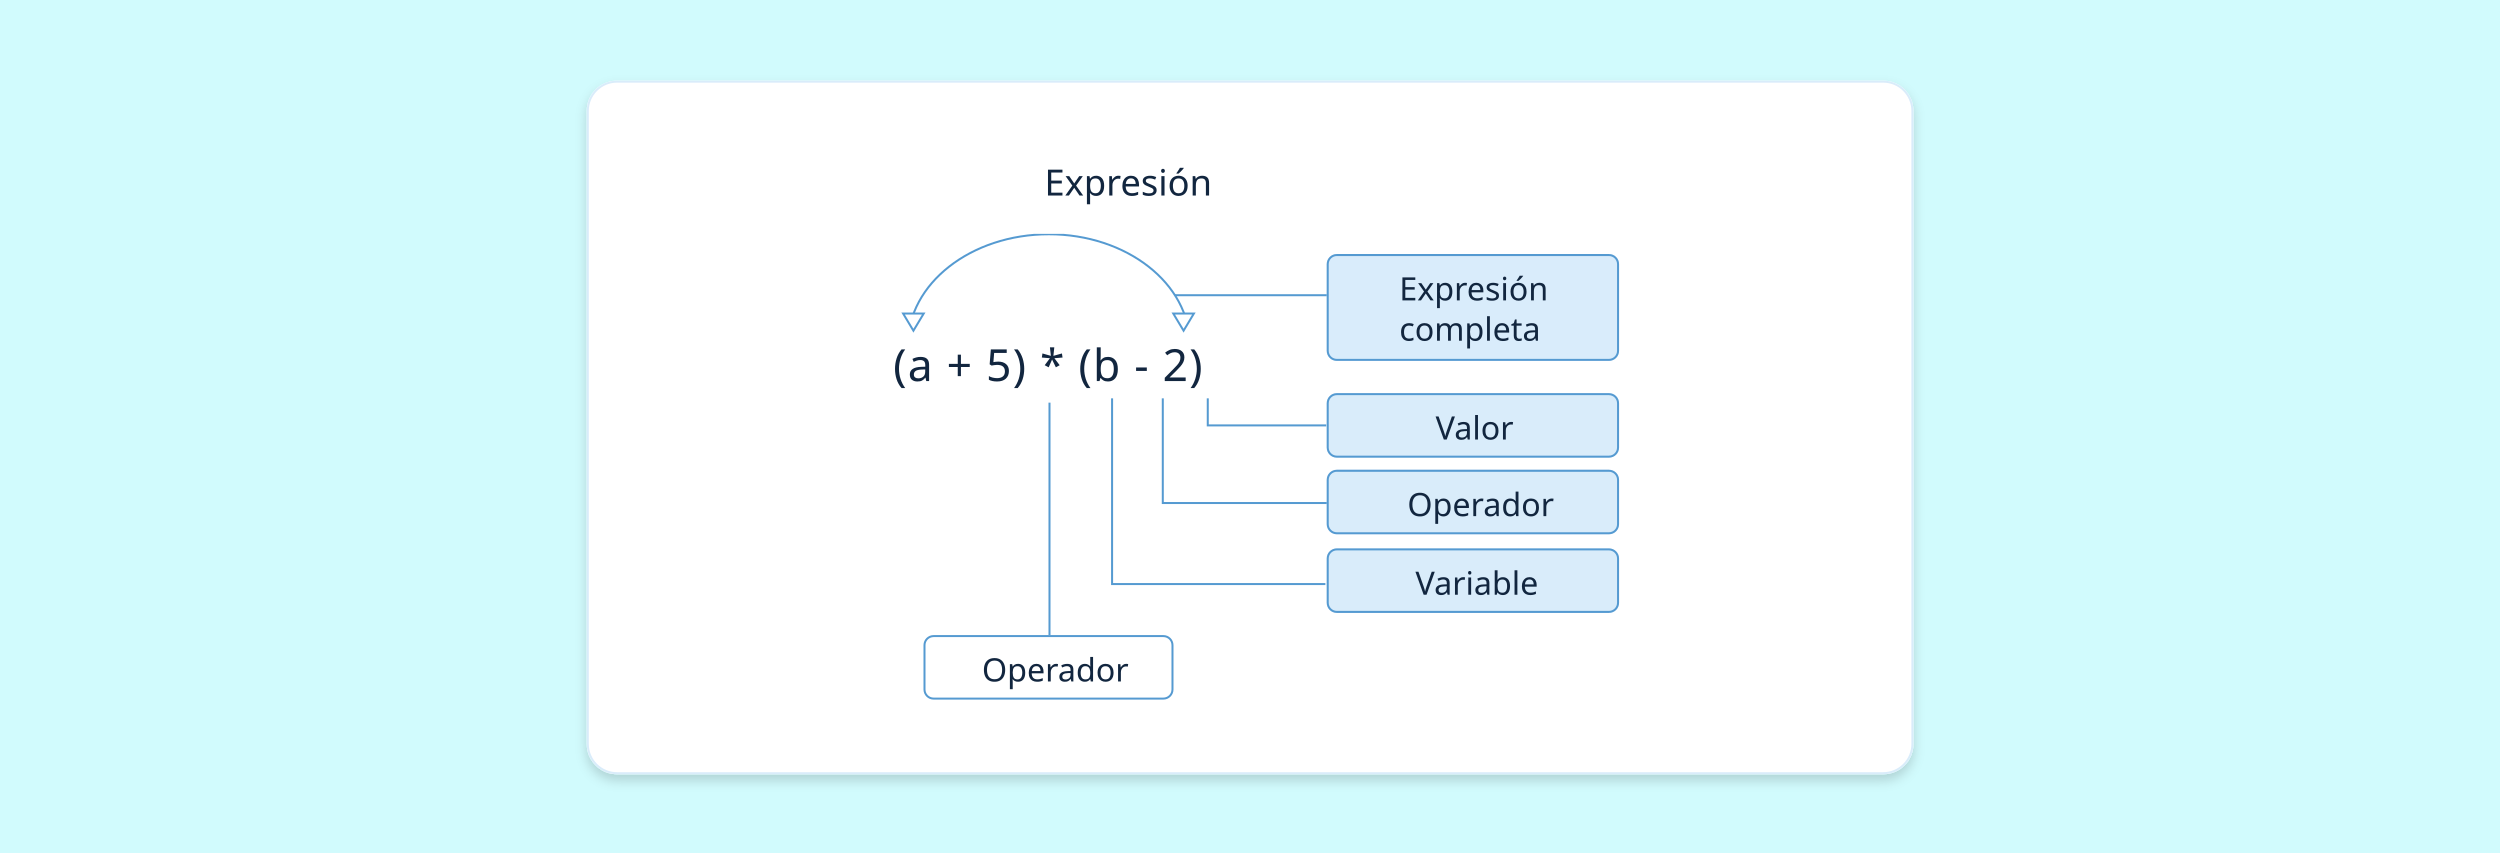
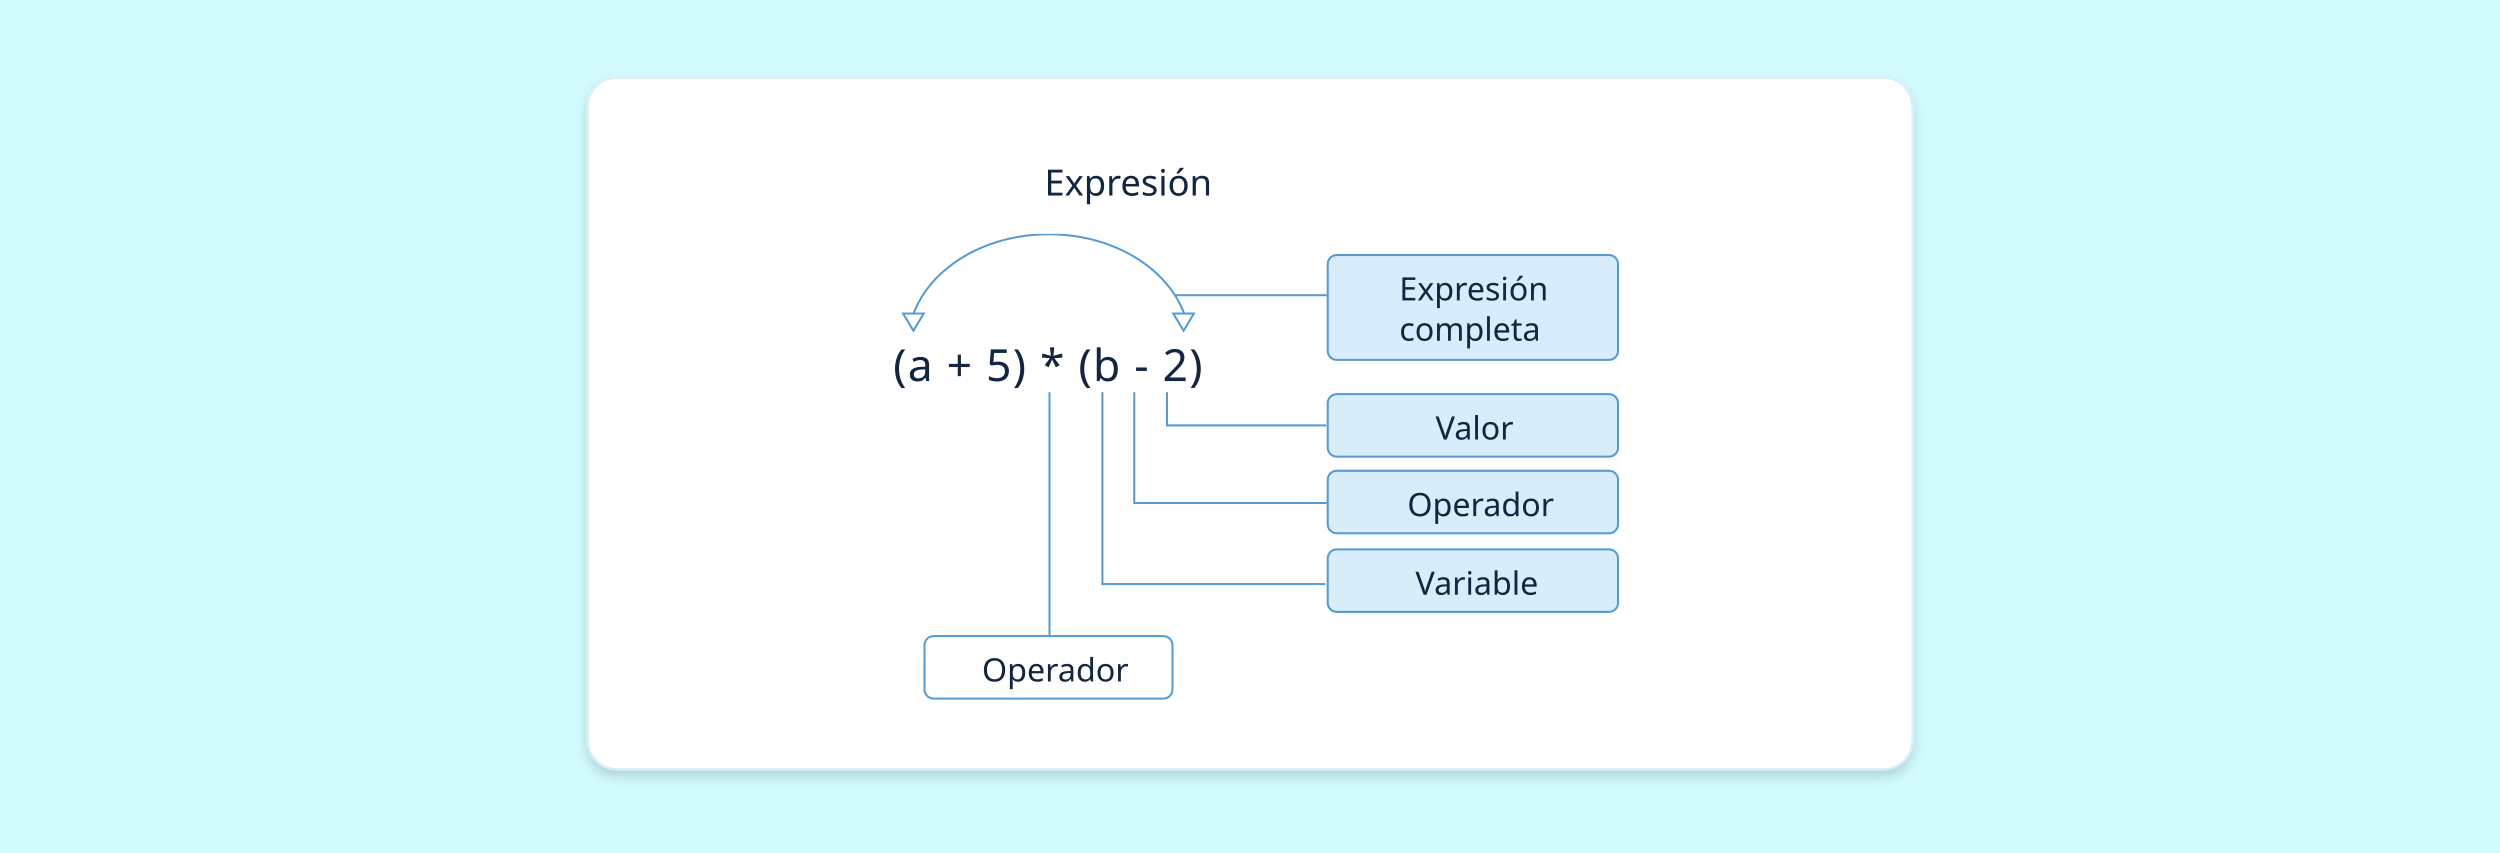
<svg xmlns="http://www.w3.org/2000/svg" width="1240" height="423.081" viewBox="0 0 1240 423.081">
  <defs>
-     <filter id="Rectángulo_406533" x="282.051" y="34" width="676" height="362" filterUnits="userSpaceOnUse">
+     <filter id="Rectángulo_406533" x="282.051" y="32" width="676" height="362" filterUnits="userSpaceOnUse">
      <feOffset dy="3" input="SourceAlpha" />
      <feGaussianBlur stdDeviation="3" result="blur" />
      <feFlood flood-opacity="0.161" />
      <feComposite operator="in" in2="blur" />
      <feComposite in="SourceGraphic" />
    </filter>
    <clipPath id="clip-path">
      <rect id="Rectángulo_406527" data-name="Rectángulo 406527" width="161" height="44" transform="translate(637.599 8007.833)" fill="#1bebf5" stroke="#707070" stroke-width="1" opacity="0.56" />
    </clipPath>
  </defs>
-   <g id="Grupo_1182458" data-name="Grupo 1182458" transform="translate(-180 -8116)">
+   <g id="Grupo_1182457" data-name="Grupo 1182457" transform="translate(-180 -8116)">
    <path id="Fondo" d="M0,0H1240V423.081H0Z" transform="translate(180 8116)" fill="#d1fbfd" />
    <g id="Grupo_1179834" data-name="Grupo 1179834" transform="translate(0 212)">
      <g transform="matrix(1, 0, 0, 1, 180, 7904)" filter="url(#Rectángulo_406533)">
-         <g id="Rectángulo_406533-2" data-name="Rectángulo 406533" transform="translate(291.05 40)" fill="#fff" stroke="#d9ecfa" stroke-width="1">
+         <g id="Rectángulo_406533-2" data-name="Rectángulo 406533" transform="translate(291.05 38)" fill="#fff" stroke="#d9ecfa" stroke-width="1">
          <rect width="658" height="344" rx="15" stroke="none" />
          <rect x="0.5" y="0.5" width="657" height="343" rx="14.5" fill="none" />
        </g>
      </g>
      <g id="Grupo_1179833" data-name="Grupo 1179833" transform="translate(-18 10)">
        <text id="Expresión" transform="translate(716.051 7991)" fill="#12263f" font-size="18" font-family="SegoeUIBlack, Segoe UI">
          <tspan x="0" y="0">Expresión</tspan>
        </text>
        <text id="_a_5_b_-_2_" data-name="(a + 5) * (b - 2)" transform="translate(641.051 8083)" fill="#12263f" font-size="22" font-family="SegoeUI, Segoe UI" letter-spacing="0.028em">
          <tspan x="0" y="0">(a + 5) * (b - 2)</tspan>
        </text>
        <g id="Enmascarar_grupo_1098947" data-name="Enmascarar grupo 1098947" transform="translate(-1.548 2.168)" clip-path="url(#clip-path)">
          <g id="Trazado_1049157" data-name="Trazado 1049157" transform="translate(649.39 8007.53)" fill="none">
            <path d="M70.392,0c38.877,0,70.392,24.7,70.392,55.158s-31.516,55.158-70.392,55.158S0,85.622,0,55.158,31.516,0,70.392,0Z" stroke="none" />
            <path d="M 70.392 1 C 60.997 1 51.884 2.441 43.307 5.284 C 39.189 6.649 35.217 8.338 31.503 10.304 C 27.828 12.25 24.373 14.483 21.234 16.943 C 18.1 19.399 15.255 22.1 12.779 24.972 C 10.284 27.866 8.142 30.958 6.412 34.163 C 2.821 40.816 1 47.88 1 55.158 C 1 62.437 2.821 69.501 6.412 76.154 C 8.142 79.358 10.284 82.451 12.779 85.345 C 15.255 88.217 18.1 90.918 21.234 93.374 C 24.373 95.834 27.828 98.067 31.503 100.013 C 35.217 101.979 39.189 103.668 43.307 105.033 C 51.884 107.876 60.997 109.317 70.392 109.317 C 79.788 109.317 88.901 107.876 97.478 105.033 C 101.596 103.668 105.567 101.979 109.281 100.013 C 112.957 98.067 116.412 95.834 119.55 93.374 C 122.685 90.918 125.529 88.217 128.005 85.345 C 130.501 82.451 132.643 79.358 134.373 76.154 C 137.964 69.501 139.785 62.437 139.785 55.158 C 139.785 47.88 137.964 40.816 134.373 34.163 C 132.643 30.958 130.501 27.866 128.005 24.972 C 125.529 22.1 122.685 19.399 119.55 16.943 C 116.412 14.483 112.957 12.25 109.281 10.304 C 105.567 8.338 101.596 6.649 97.478 5.284 C 88.901 2.441 79.788 1 70.392 1 M 70.392 -7.62939453125e-06 C 109.269 -7.62939453125e-06 140.785 24.695 140.785 55.158 C 140.785 85.622 109.269 110.317 70.392 110.317 C 31.516 110.317 0 85.622 0 55.158 C 0 24.695 31.516 -7.62939453125e-06 70.392 -7.62939453125e-06 Z" stroke="none" fill="#559ad1" />
          </g>
        </g>
-         <path id="Trazado_1049158" data-name="Trazado 1049158" d="M-3856-3514.29V-3399" transform="translate(4574.551 11608)" fill="none" stroke="#559ad1" stroke-width="1" />
+         <path id="Trazado_1049158" data-name="Trazado 1049158" d="M-3856-3517.29v120.424" transform="translate(4574.551 11605.865)" fill="none" stroke="#559ad1" stroke-width="1" />
        <g id="Rectángulo_406528" data-name="Rectángulo 406528" transform="translate(656.051 8209)" fill="#fff" stroke="#559ad1" stroke-width="1">
          <rect width="124" height="32" rx="5" stroke="none" />
          <rect x="0.5" y="0.5" width="123" height="31" rx="4.5" fill="none" />
        </g>
        <text id="Operador" transform="translate(685.051 8232)" fill="#12263f" font-size="16" font-family="SegoeUI, Segoe UI">
          <tspan x="0" y="0">Operador</tspan>
        </text>
        <g id="Polígono_6" data-name="Polígono 6" transform="translate(657.051 8059) rotate(180)" fill="#fff">
          <path d="M 11.117 9.5 L 0.883 9.5 L 6 0.972 L 11.117 9.5 Z" stroke="none" />
          <path d="M 6 1.944 L 1.766 9 L 10.234 9 L 6 1.944 M 6 0 L 12 10 L 0 10 L 6 0 Z" stroke="none" fill="#559ad1" />
        </g>
        <g id="Polígono_7" data-name="Polígono 7" transform="translate(791.051 8059) rotate(180)" fill="#fff">
          <path d="M 11.117 9.5 L 0.883 9.5 L 6 0.972 L 11.117 9.5 Z" stroke="none" />
          <path d="M 6 1.944 L 1.766 9 L 10.234 9 L 6 1.944 M 6 0 L 12 10 L 0 10 L 6 0 Z" stroke="none" fill="#559ad1" />
        </g>
        <path id="Trazado_1049159" data-name="Trazado 1049159" d="M-3783-3567.573h75.973" transform="translate(4563.8 11608)" fill="none" stroke="#559ad1" stroke-width="1" />
-         <path id="Trazado_1049160" data-name="Trazado 1049160" d="M-3771-3516.424V-3503h58.8" transform="translate(4568.051 11608)" fill="none" stroke="#559ad1" stroke-width="1" />
-         <path id="Trazado_1049161" data-name="Trazado 1049161" d="M-3793.307-3516.424v51.924h82.124" transform="translate(4568.051 11608)" fill="none" stroke="#559ad1" stroke-width="1" />
-         <path id="Trazado_1049162" data-name="Trazado 1049162" d="M-3818.461-3516.424v92.118h105.8" transform="translate(4568.051 11608)" fill="none" stroke="#559ad1" stroke-width="1" />
+         <path id="Trazado_1049160" data-name="Trazado 1049160" d="M-3771-3519.424V-3503h79.037" transform="translate(4547.814 11608)" fill="none" stroke="#559ad1" stroke-width="1" />
+         <path id="Trazado_1049161" data-name="Trazado 1049161" d="M-3793.307-3519.424v54.924h96.277" transform="translate(4553.897 11608)" fill="none" stroke="#559ad1" stroke-width="1" />
+         <path id="Trazado_1049162" data-name="Trazado 1049162" d="M-3818.461-3519.424v95.118h110.59" transform="translate(4563.26 11608)" fill="none" stroke="#559ad1" stroke-width="1" />
        <g id="Rectángulo_406529" data-name="Rectángulo 406529" transform="translate(856.051 8166)" fill="#d9ecfa" stroke="#559ad1" stroke-width="1">
          <rect width="145" height="32" rx="5" stroke="none" />
          <rect x="0.5" y="0.5" width="144" height="31" rx="4.5" fill="none" />
        </g>
        <g id="Rectángulo_406530" data-name="Rectángulo 406530" transform="translate(856.051 8127)" fill="#d9ecfa" stroke="#559ad1" stroke-width="1">
          <rect width="145" height="32" rx="5" stroke="none" />
          <rect x="0.5" y="0.5" width="144" height="31" rx="4.5" fill="none" />
        </g>
        <g id="Rectángulo_406531" data-name="Rectángulo 406531" transform="translate(856.051 8089)" fill="#d9ecfa" stroke="#559ad1" stroke-width="1">
          <rect width="145" height="32" rx="5" stroke="none" />
          <rect x="0.5" y="0.5" width="144" height="31" rx="4.5" fill="none" />
        </g>
        <text id="Variable" transform="translate(900.051 8189)" fill="#12263f" font-size="16" font-family="SegoeUI, Segoe UI">
          <tspan x="0" y="0">Variable</tspan>
        </text>
        <text id="Valor" transform="translate(910.051 8112)" fill="#12263f" font-size="16" font-family="SegoeUI, Segoe UI">
          <tspan x="0" y="0">Valor</tspan>
        </text>
        <text id="Operador-2" data-name="Operador" transform="translate(896.051 8150)" fill="#12263f" font-size="16" font-family="SegoeUI, Segoe UI">
          <tspan x="0" y="0">Operador</tspan>
        </text>
        <g id="Rectángulo_406532" data-name="Rectángulo 406532" transform="translate(856.051 8020)" fill="#d9ecfb" stroke="#559ad1" stroke-width="1">
          <rect width="145" height="53" rx="5" stroke="none" />
          <rect x="0.5" y="0.5" width="144" height="52" rx="4.5" fill="none" />
        </g>
        <text id="Expresión_completa" data-name="Expresión  completa" transform="translate(892.051 8043)" fill="#12263f" font-size="16" font-family="SegoeUI, Segoe UI">
          <tspan x="0" y="0">Expresión </tspan>
          <tspan x="0" y="20">completa</tspan>
        </text>
      </g>
    </g>
  </g>
</svg>
